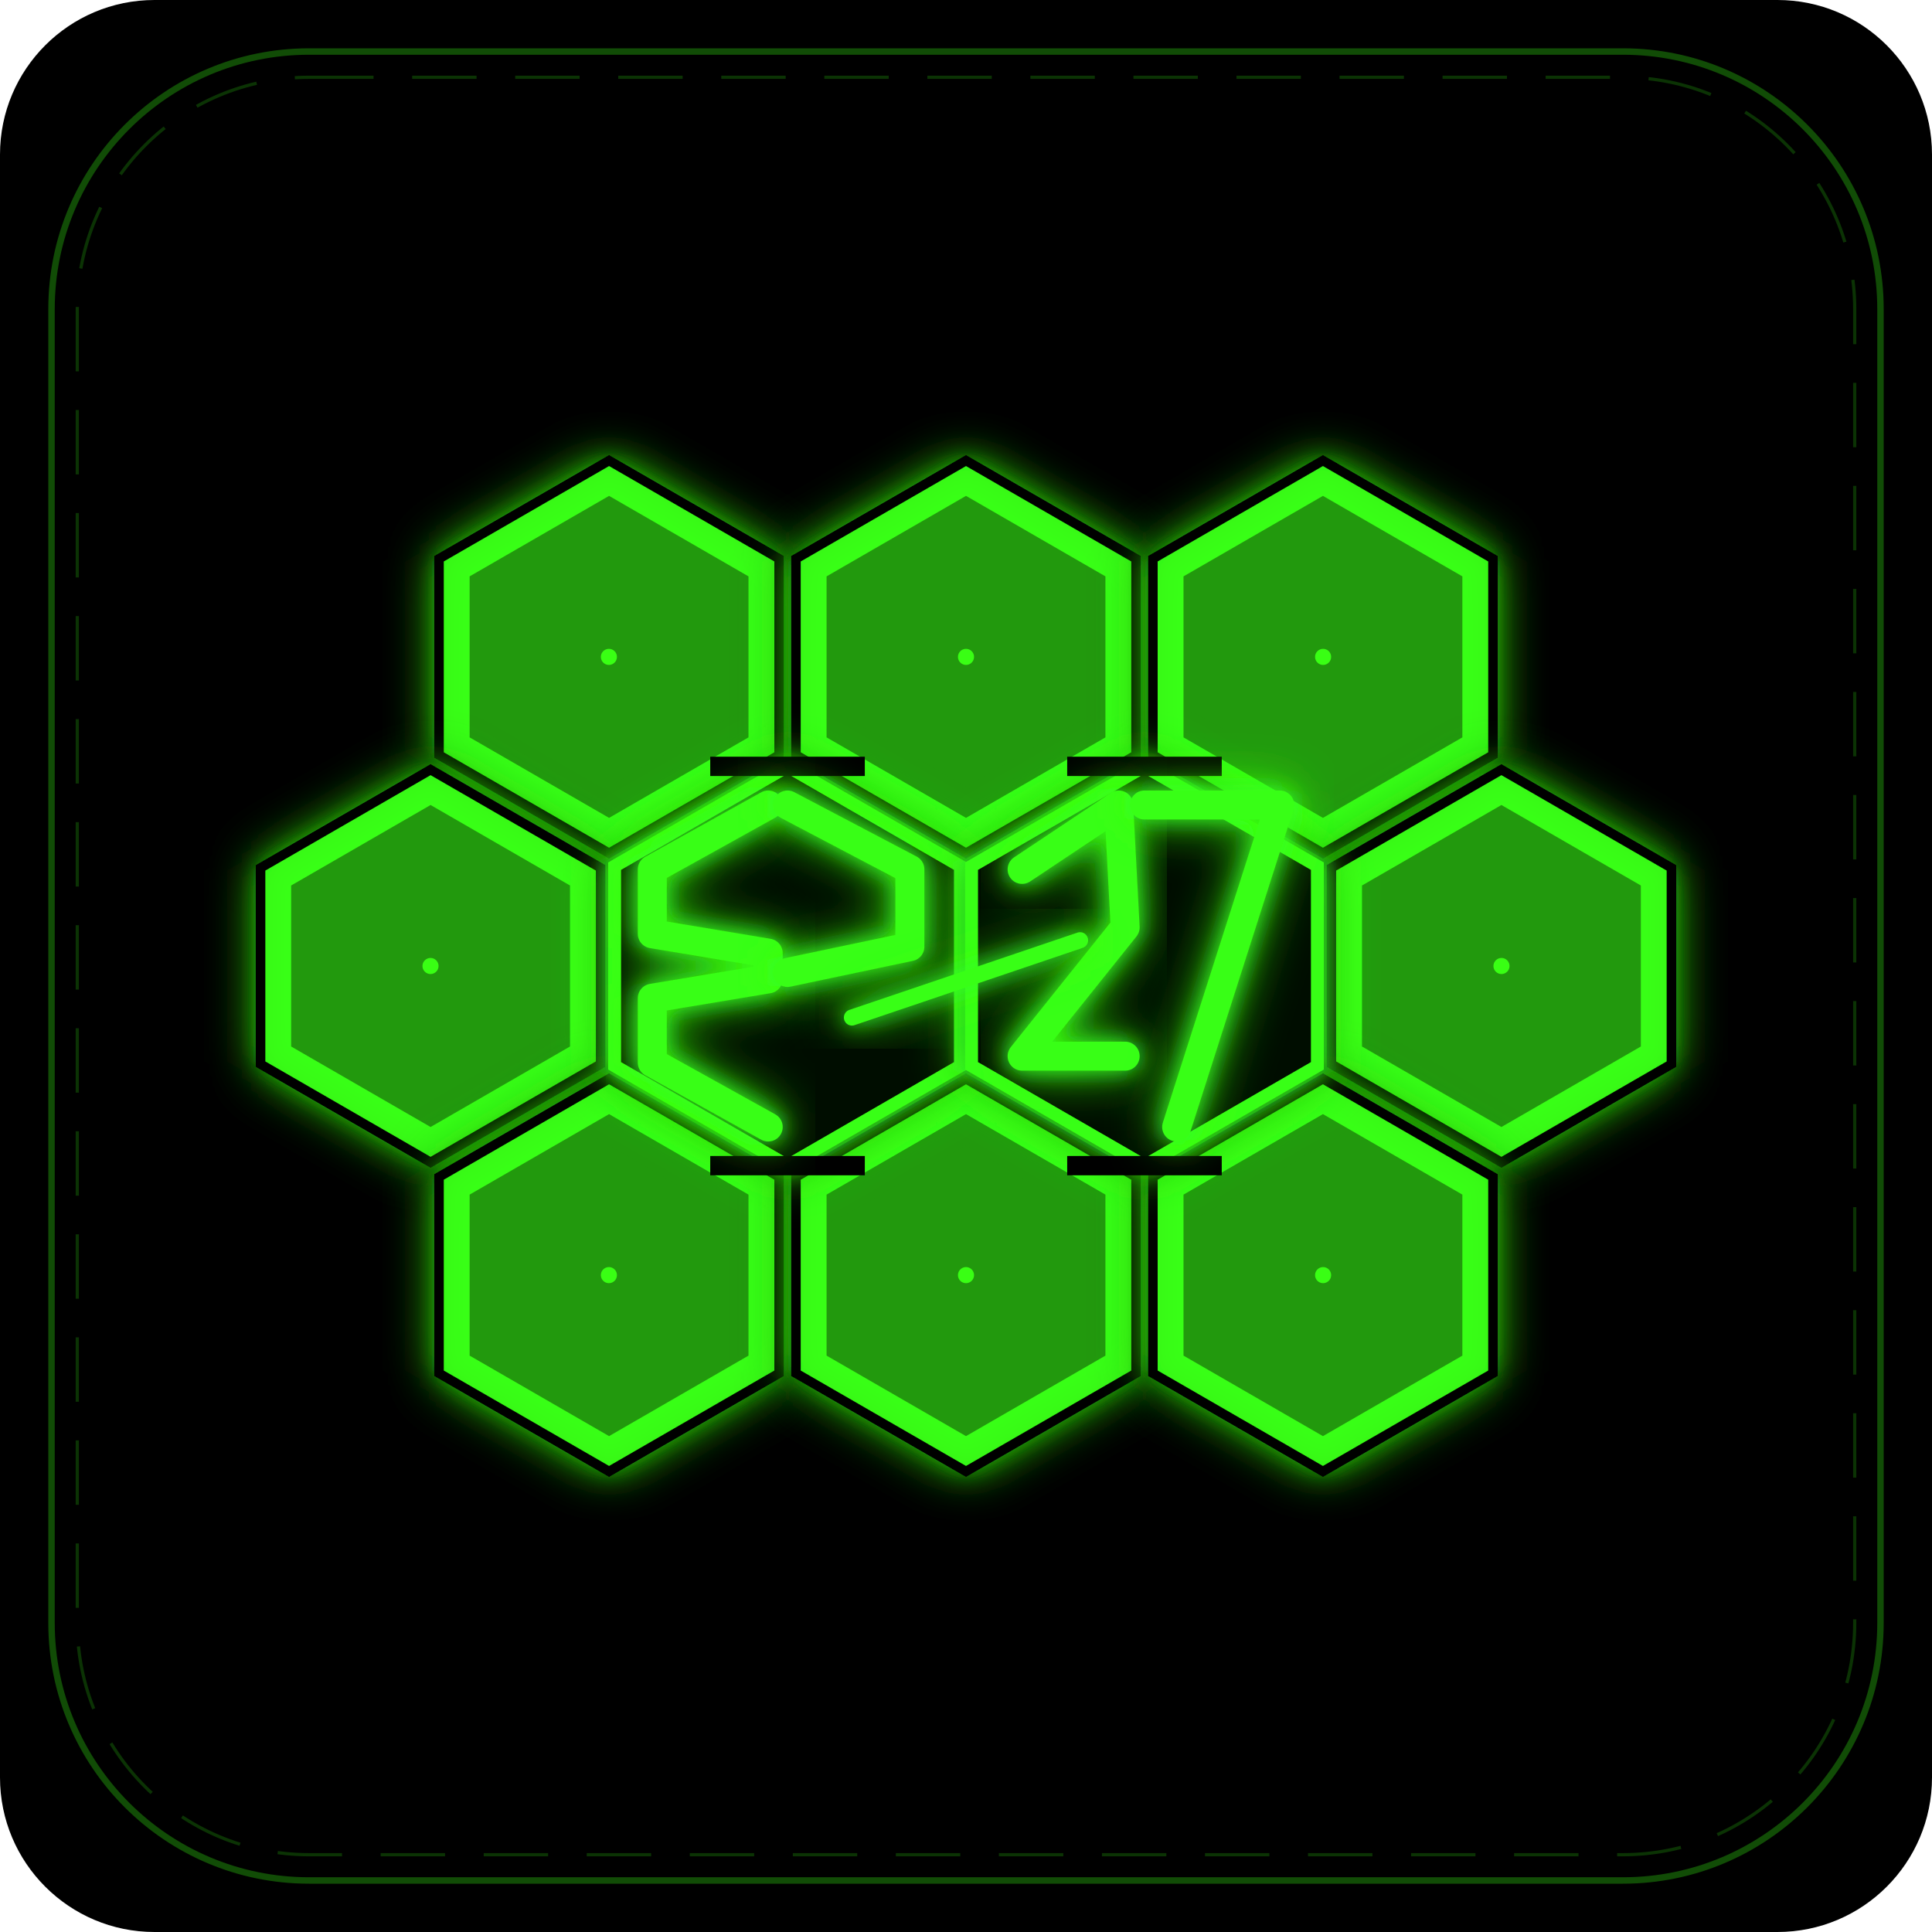
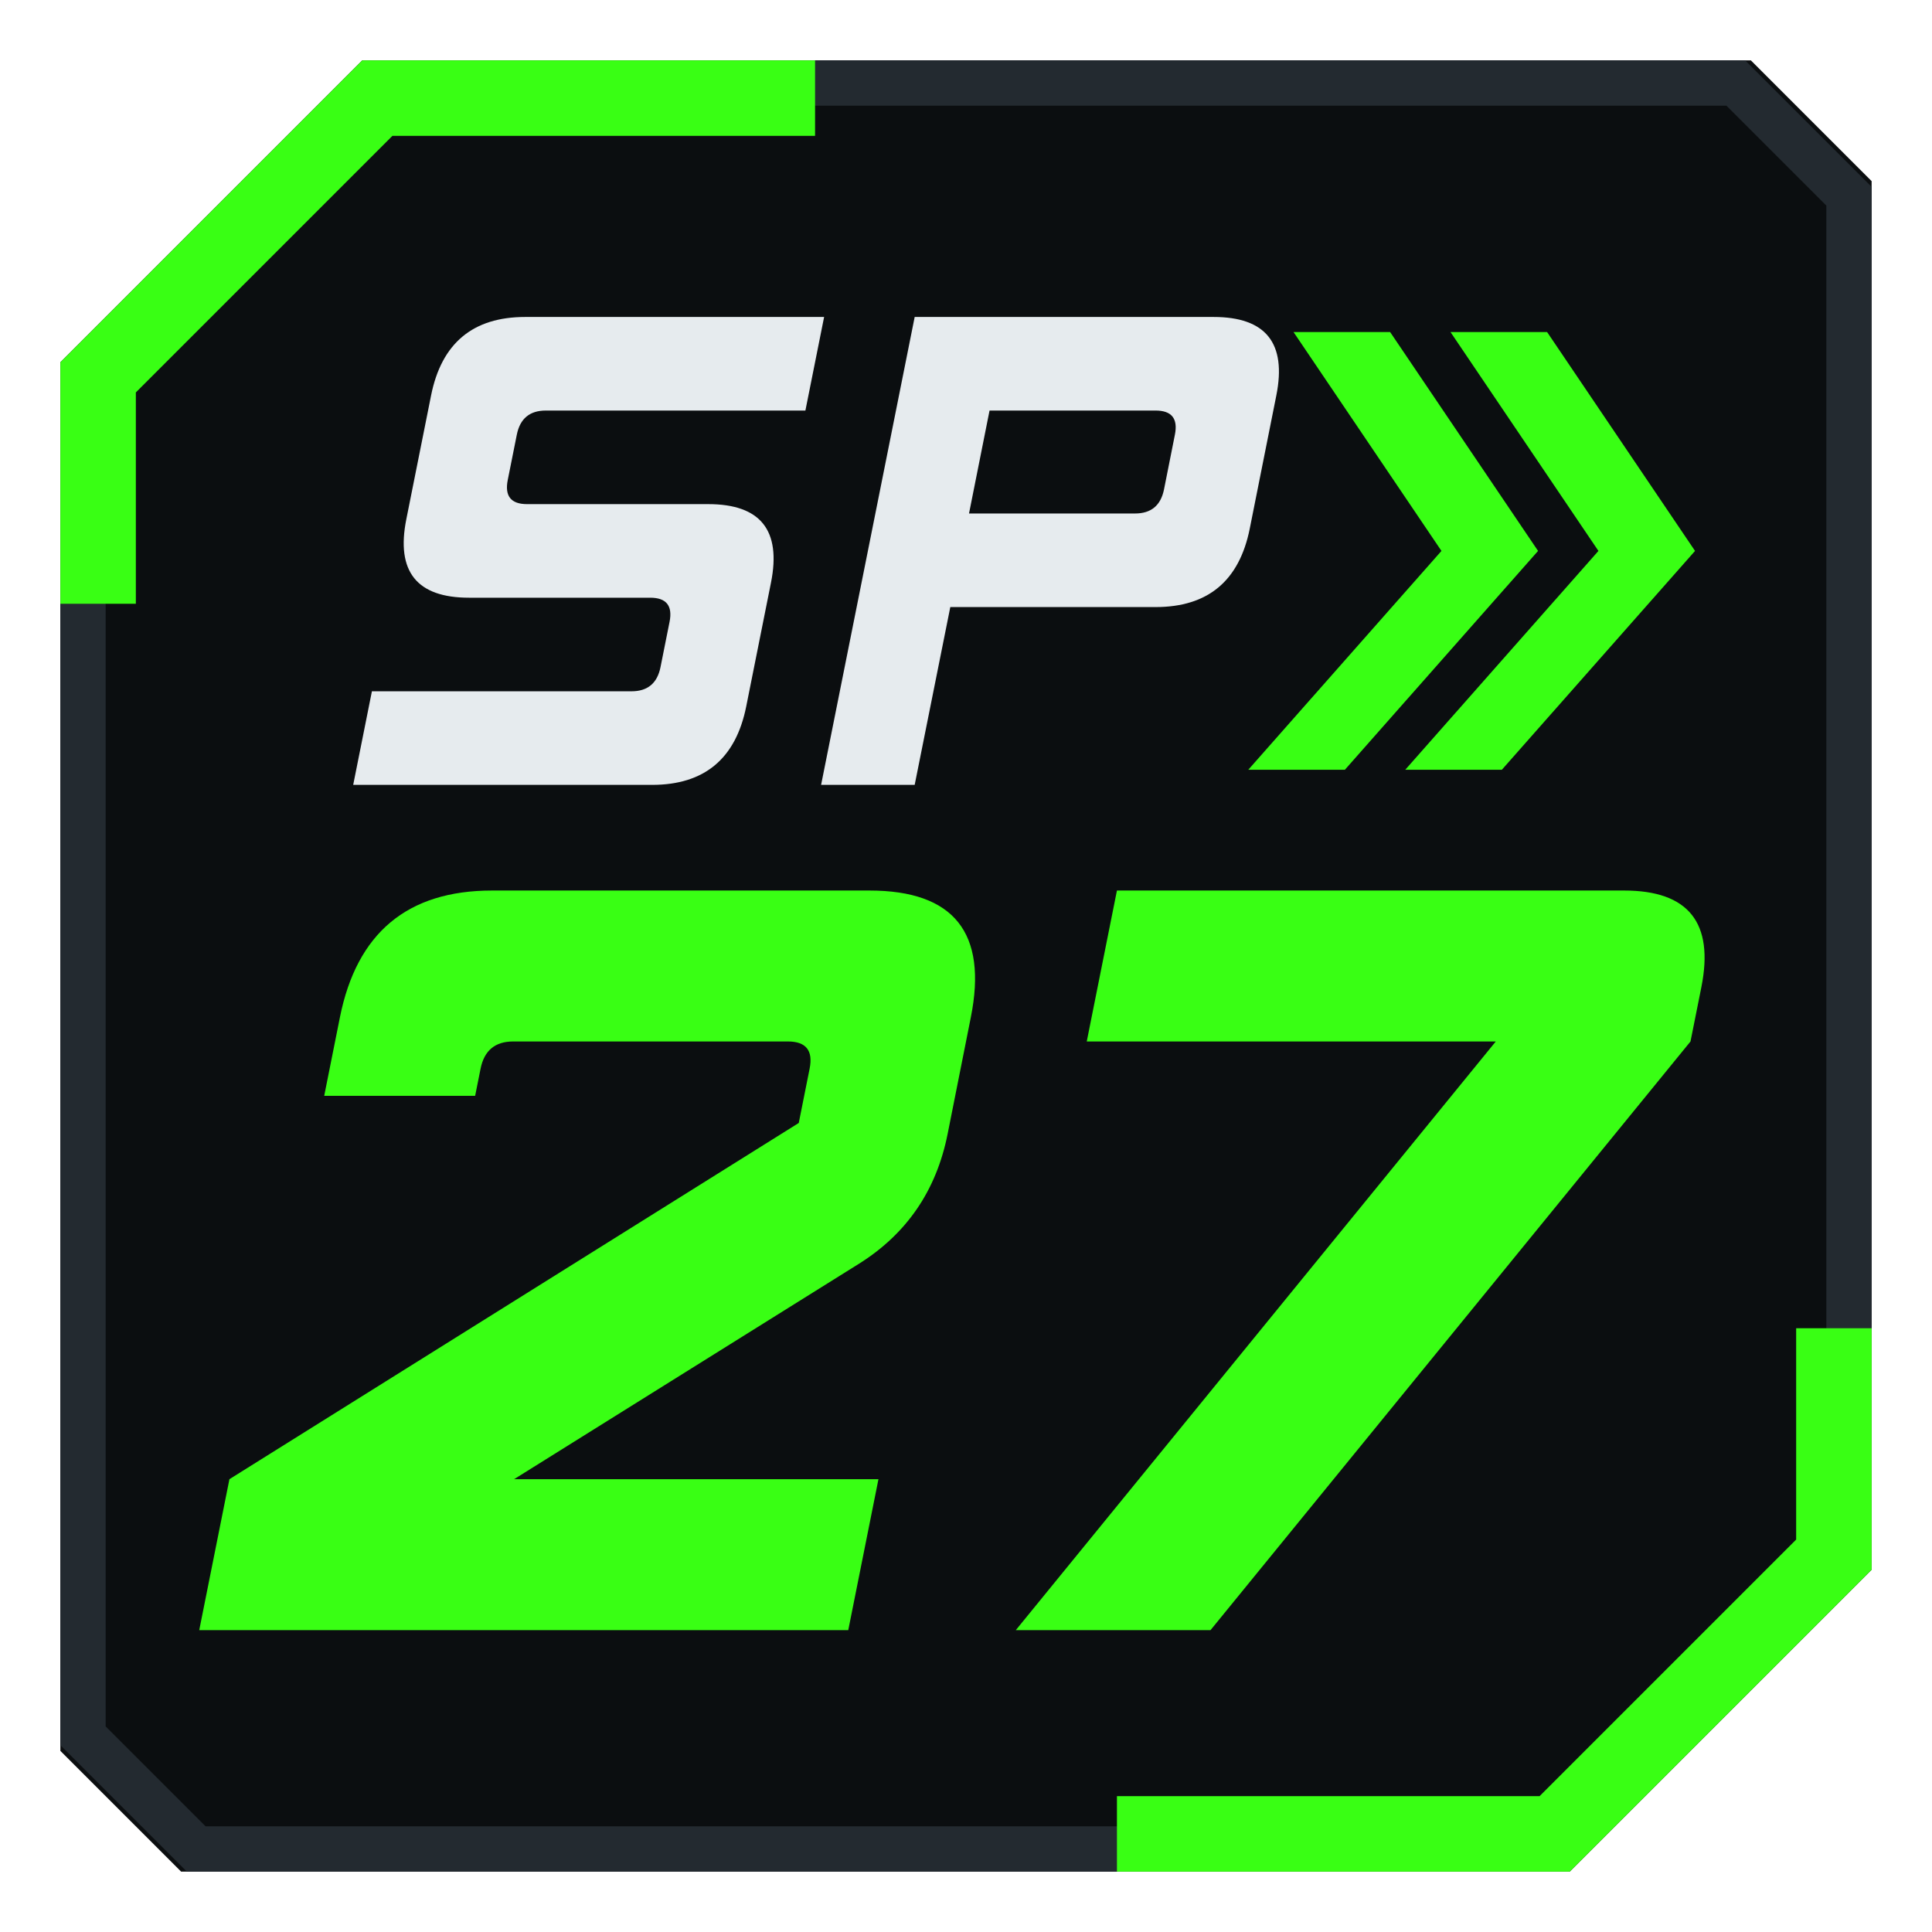
- <svg xmlns="http://www.w3.org/2000/svg" viewBox="0 0 600 600" width="100%" height="100%">
-   <defs>
-     <filter id="neon-glow" x="-40%" y="-40%" width="180%" height="180%">
-       <feGaussianBlur in="SourceGraphic" stdDeviation="3.5" result="glow" />
-       <feGaussianBlur in="SourceGraphic" stdDeviation="8" result="softglow" />
-       <feMerge>
-         <feMergeNode in="softglow" />
-         <feMergeNode in="glow" />
-         <feMergeNode in="SourceGraphic" />
-       </feMerge>
-     </filter>
-   </defs>
-   <rect width="600" height="600" rx="48" fill="#000000" />
-   <rect x="16" y="16" width="568" height="568" rx="80" fill="none" stroke="#39ff14" stroke-width="2" stroke-opacity="0.3" />
-   <rect x="24" y="24" width="552" height="552" rx="72" fill="none" stroke="#39ff14" stroke-width="1" stroke-dasharray="20 12" stroke-opacity="0.2" />
-   <g class="surrounding-honeycomb">
-     <polygon points="189.15,143.00 241.98,173.50 241.98,234.50 189.15,265.00 136.32,234.50 136.32,173.50" fill="#39ff14" fill-opacity="0.9" stroke="#000000" stroke-width="3" filter="url(#neon-glow)" />
-     <polygon points="189.15,154.00 232.45,179.00 232.45,229.00 189.15,254.00 145.85,229.00 145.85,179.00" fill="#000000" fill-opacity="0.4" />
-     <circle cx="189.1" cy="204.0" r="2.5" fill="#39ff14" />
-     <polygon points="300.00,143.00 352.83,173.50 352.83,234.50 300.00,265.00 247.17,234.50 247.17,173.50" fill="#39ff14" fill-opacity="0.9" stroke="#000000" stroke-width="3" filter="url(#neon-glow)" />
-     <polygon points="300.00,154.00 343.30,179.00 343.30,229.00 300.00,254.00 256.70,229.00 256.70,179.00" fill="#000000" fill-opacity="0.4" />
-     <circle cx="300.0" cy="204.0" r="2.5" fill="#39ff14" />
-     <polygon points="410.85,143.00 463.68,173.50 463.68,234.50 410.85,265.00 358.02,234.50 358.02,173.50" fill="#39ff14" fill-opacity="0.9" stroke="#000000" stroke-width="3" filter="url(#neon-glow)" />
-     <polygon points="410.85,154.00 454.15,179.00 454.15,229.00 410.85,254.00 367.55,229.00 367.55,179.00" fill="#000000" fill-opacity="0.4" />
-     <circle cx="410.9" cy="204.0" r="2.5" fill="#39ff14" />
-     <polygon points="133.72,239.00 186.55,269.50 186.55,330.50 133.72,361.00 80.90,330.50 80.90,269.50" fill="#39ff14" fill-opacity="0.9" stroke="#000000" stroke-width="3" filter="url(#neon-glow)" />
-     <polygon points="133.72,250.00 177.02,275.00 177.02,325.00 133.72,350.00 90.42,325.00 90.42,275.00" fill="#000000" fill-opacity="0.4" />
-     <circle cx="133.7" cy="300.0" r="2.5" fill="#39ff14" />
-     <polygon points="466.28,239.00 519.10,269.50 519.10,330.50 466.28,361.00 413.45,330.50 413.45,269.50" fill="#39ff14" fill-opacity="0.9" stroke="#000000" stroke-width="3" filter="url(#neon-glow)" />
-     <polygon points="466.28,250.00 509.58,275.00 509.58,325.00 466.28,350.00 422.98,325.00 422.98,275.00" fill="#000000" fill-opacity="0.4" />
-     <circle cx="466.3" cy="300.0" r="2.5" fill="#39ff14" />
-     <polygon points="189.15,335.00 241.98,365.50 241.98,426.50 189.15,457.00 136.32,426.50 136.32,365.50" fill="#39ff14" fill-opacity="0.9" stroke="#000000" stroke-width="3" filter="url(#neon-glow)" />
-     <polygon points="189.15,346.00 232.45,371.00 232.45,421.00 189.15,446.00 145.85,421.00 145.85,371.00" fill="#000000" fill-opacity="0.4" />
-     <circle cx="189.1" cy="396.0" r="2.5" fill="#39ff14" />
-     <polygon points="300.00,335.00 352.83,365.50 352.83,426.50 300.00,457.00 247.17,426.50 247.17,365.50" fill="#39ff14" fill-opacity="0.9" stroke="#000000" stroke-width="3" filter="url(#neon-glow)" />
-     <polygon points="300.00,346.00 343.30,371.00 343.30,421.00 300.00,446.00 256.70,421.00 256.70,371.00" fill="#000000" fill-opacity="0.4" />
-     <circle cx="300.0" cy="396.0" r="2.5" fill="#39ff14" />
-     <polygon points="410.85,335.00 463.68,365.50 463.68,426.50 410.85,457.00 358.02,426.50 358.02,365.50" fill="#39ff14" fill-opacity="0.9" stroke="#000000" stroke-width="3" filter="url(#neon-glow)" />
-     <polygon points="410.85,346.00 454.15,371.00 454.15,421.00 410.85,446.00 367.55,421.00 367.55,371.00" fill="#000000" fill-opacity="0.4" />
-     <circle cx="410.9" cy="396.0" r="2.5" fill="#39ff14" />
-   </g>
-   <g class="sp27-core">
-     <polygon points="244.57,238.00 298.27,269.00 298.27,331.00 244.57,362.00 190.88,331.00 190.88,269.00" fill="#030803" stroke="#39ff14" stroke-width="4" filter="url(#neon-glow)" />
-     <line x1="220.574" y1="238" x2="268.574" y2="238" stroke="#000" stroke-width="6" />
-     <line x1="220.574" y1="362" x2="268.574" y2="362" stroke="#000" stroke-width="6" />
-     <polygon points="355.43,238.00 409.12,269.00 409.12,331.00 355.43,362.00 301.73,331.00 301.73,269.00" fill="#030803" stroke="#39ff14" stroke-width="4" filter="url(#neon-glow)" />
-     <line x1="331.426" y1="238" x2="379.426" y2="238" stroke="#000" stroke-width="6" />
-     <line x1="331.426" y1="362" x2="379.426" y2="362" stroke="#000" stroke-width="6" />
-     <path d="M 238.574 250              L 202.574 270              L 202.574 290              L 238.574 296              L 238.574 304              L 202.574 310              L 202.574 330              L 238.574 350" fill="none" stroke="#39ff14" stroke-width="9" stroke-linecap="round" stroke-linejoin="round" filter="url(#neon-glow)" />
-     <path d="M 244.574 250              L 244.574 350" fill="none" stroke="#39ff14" stroke-width="9" stroke-linecap="round" filter="url(#neon-glow)" />
-     <path d="M 244.574 250              L 282.574 270              L 282.574 294              L 244.574 302" fill="none" stroke="#39ff14" stroke-width="9" stroke-linecap="round" stroke-linejoin="round" filter="url(#neon-glow)" />
-     <path d="M 317.426 270              L 347.426 250              L 349.426 288              L 317.426 328              L 349.426 328" fill="none" stroke="#39ff14" stroke-width="9" stroke-linecap="round" stroke-linejoin="round" filter="url(#neon-glow)" />
-     <path d="M 355.426 250              L 397.426 250              L 365.426 350" fill="none" stroke="#39ff14" stroke-width="9" stroke-linecap="round" stroke-linejoin="round" filter="url(#neon-glow)" />
-     <line x1="371.426" y1="304" x2="389.426" y2="304" stroke="#39ff14" stroke-width="6" stroke-linecap="round" filter="url(#neon-glow)" />
-     <line x1="264.574" y1="316" x2="335.426" y2="292" stroke="#39ff14" stroke-width="5" stroke-linecap="round" filter="url(#neon-glow)" />
-   </g>
+ <svg xmlns="http://www.w3.org/2000/svg" viewBox="0 0 64 64" width="64" height="64" fill="none">
+   <path d="M12,2 L58,2 L62,6 L62,52 L52,62 L6,62 L2,58 L2,12 Z" fill="#0B0E10" />
+   <path d="M12.5,2.75 L57.5,2.75 L61.25,6.5 L61.25,51.5 L51.5,61.25 L6.5,61.25 L2.75,57.5 L2.75,12.5 Z" stroke="#232A30" stroke-width="1.5" />
+   <path d="M2,20 L2,12 L12,2 L27,2 L27,4.5 L13,4.5 L4.5,13 L4.5,20 Z M62,44 L62,52 L52,62 L37,62 L37,59.5 L51,59.5 L59.5,51 L59.5,44 Z" fill="#39FF14" />
+   <path d="M17.4,10.5 L27.3,10.5 L26.68,13.6 L18.08,13.6 Q17.28,13.6 17.12,14.4 L16.82,15.9 Q16.66,16.7 17.46,16.7 L23.46,16.7 Q26.06,16.7 25.54,19.3 L24.72,23.4 Q24.2,26 21.6,26 L11.7,26 L12.32,22.9 L20.92,22.9 Q21.72,22.9 21.88,22.1 L22.18,20.6 Q22.34,19.8 21.54,19.8 L15.54,19.8 Q12.94,19.8 13.46,17.2 L14.28,13.1 Q14.8,10.5 17.4,10.5 Z" fill="#E6EBEE" />
+   <path d="M30.3,10.5 L40.2,10.5 Q42.8,10.5 42.28,13.1 L41.4,17.51 Q40.88,20.11 38.28,20.11 L31.48,20.11 L30.3,26 L27.2,26 Z M32.78,13.6 L32.1,17.01 L37.6,17.01 Q38.4,17.01 38.56,16.21 L38.92,14.4 Q39.08,13.6 38.28,13.6 Z" fill="#E6EBEE" fill-rule="evenodd" />
+   <path d="M42.85,11 L46.05,11 L50.95,18.25 L44.55,25.5 L41.35,25.5 L47.75,18.25 Z M48.05,11 L51.25,11 L56.15,18.25 L49.75,25.5 L46.55,25.5 L52.95,18.25 Z" fill="#39FF14" />
+   <path d="M10.74,36.3 L11.26,33.7 Q12.1,29.5 16.3,29.5 L28.8,29.5 Q33,29.5 32.16,33.7 L31.39,37.57 Q30.83,40.37 28.46,41.86 L17.03,49 L29.1,49 L28.1,54 L6.6,54 L7.6,49 L26.46,37.2 L26.82,35.4 Q27,34.5 26.1,34.5 L17,34.5 Q16.1,34.5 15.92,35.4 L15.74,36.3 Z M37,29.5 L53.8,29.5 Q57,29.5 56.36,32.7 L56,34.5 L40.1,54 L33.65,54 L49.55,34.5 L36,34.5 Z" fill="#39FF14" />
</svg>
